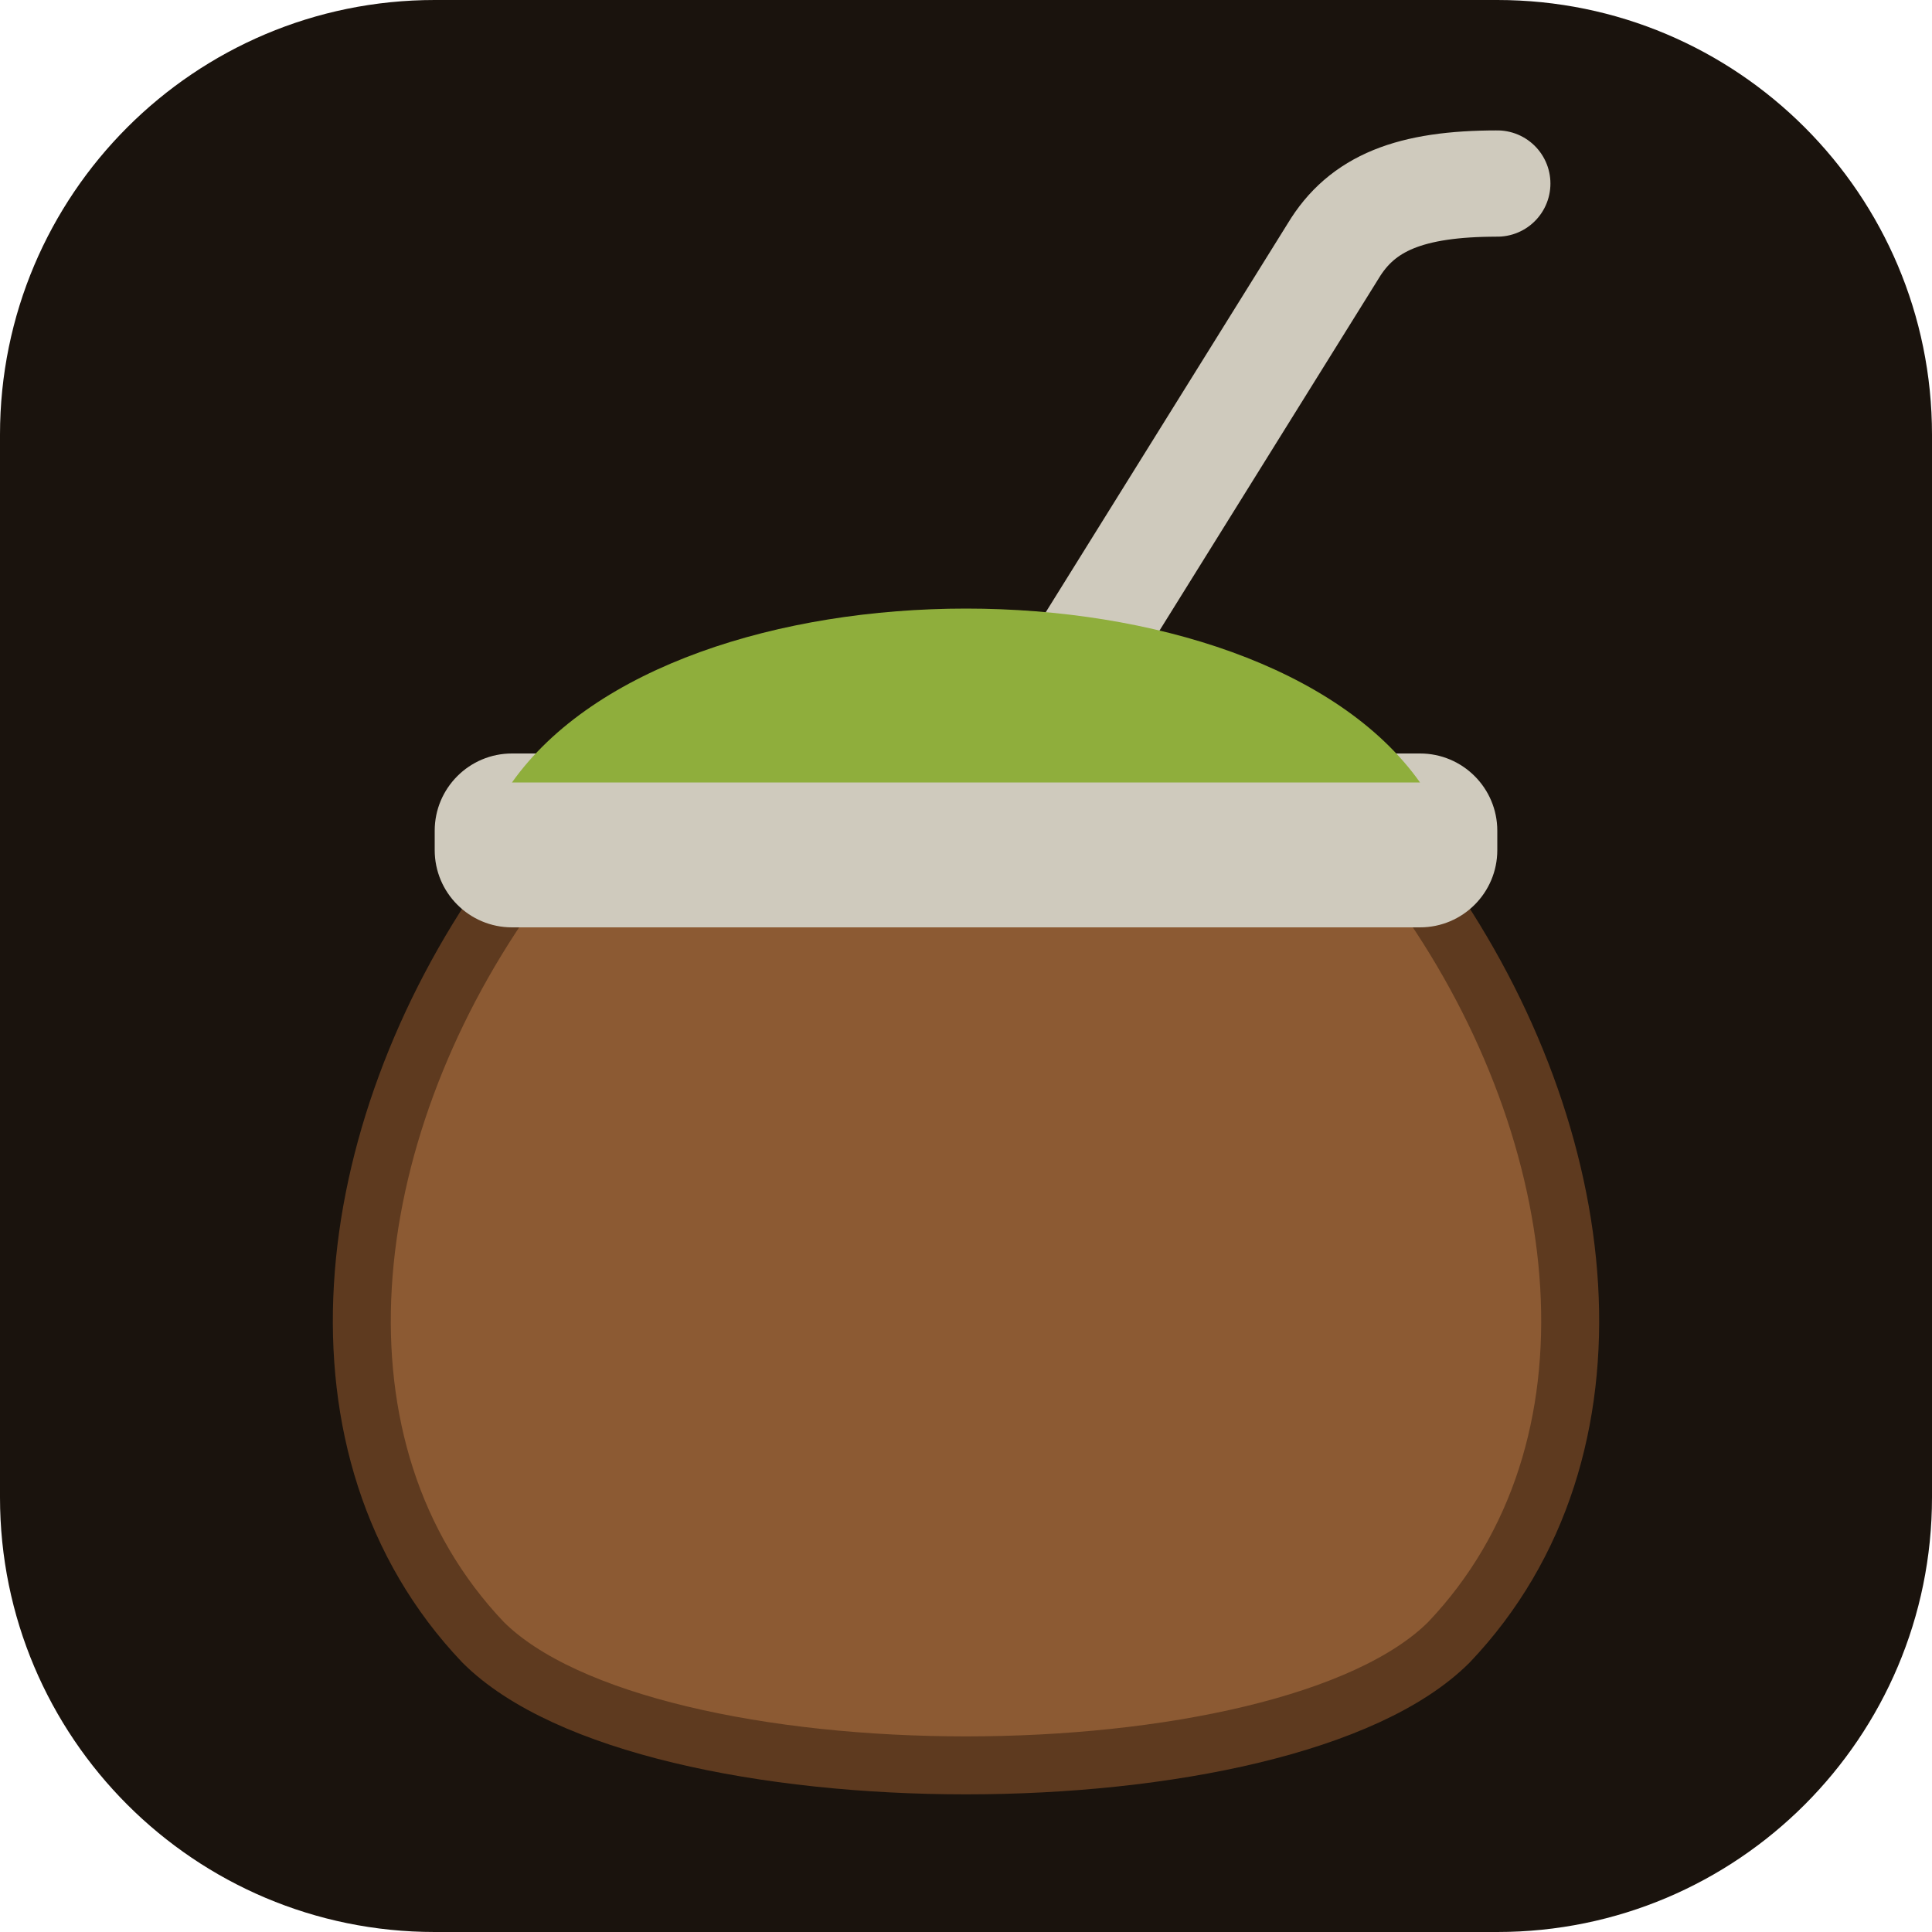
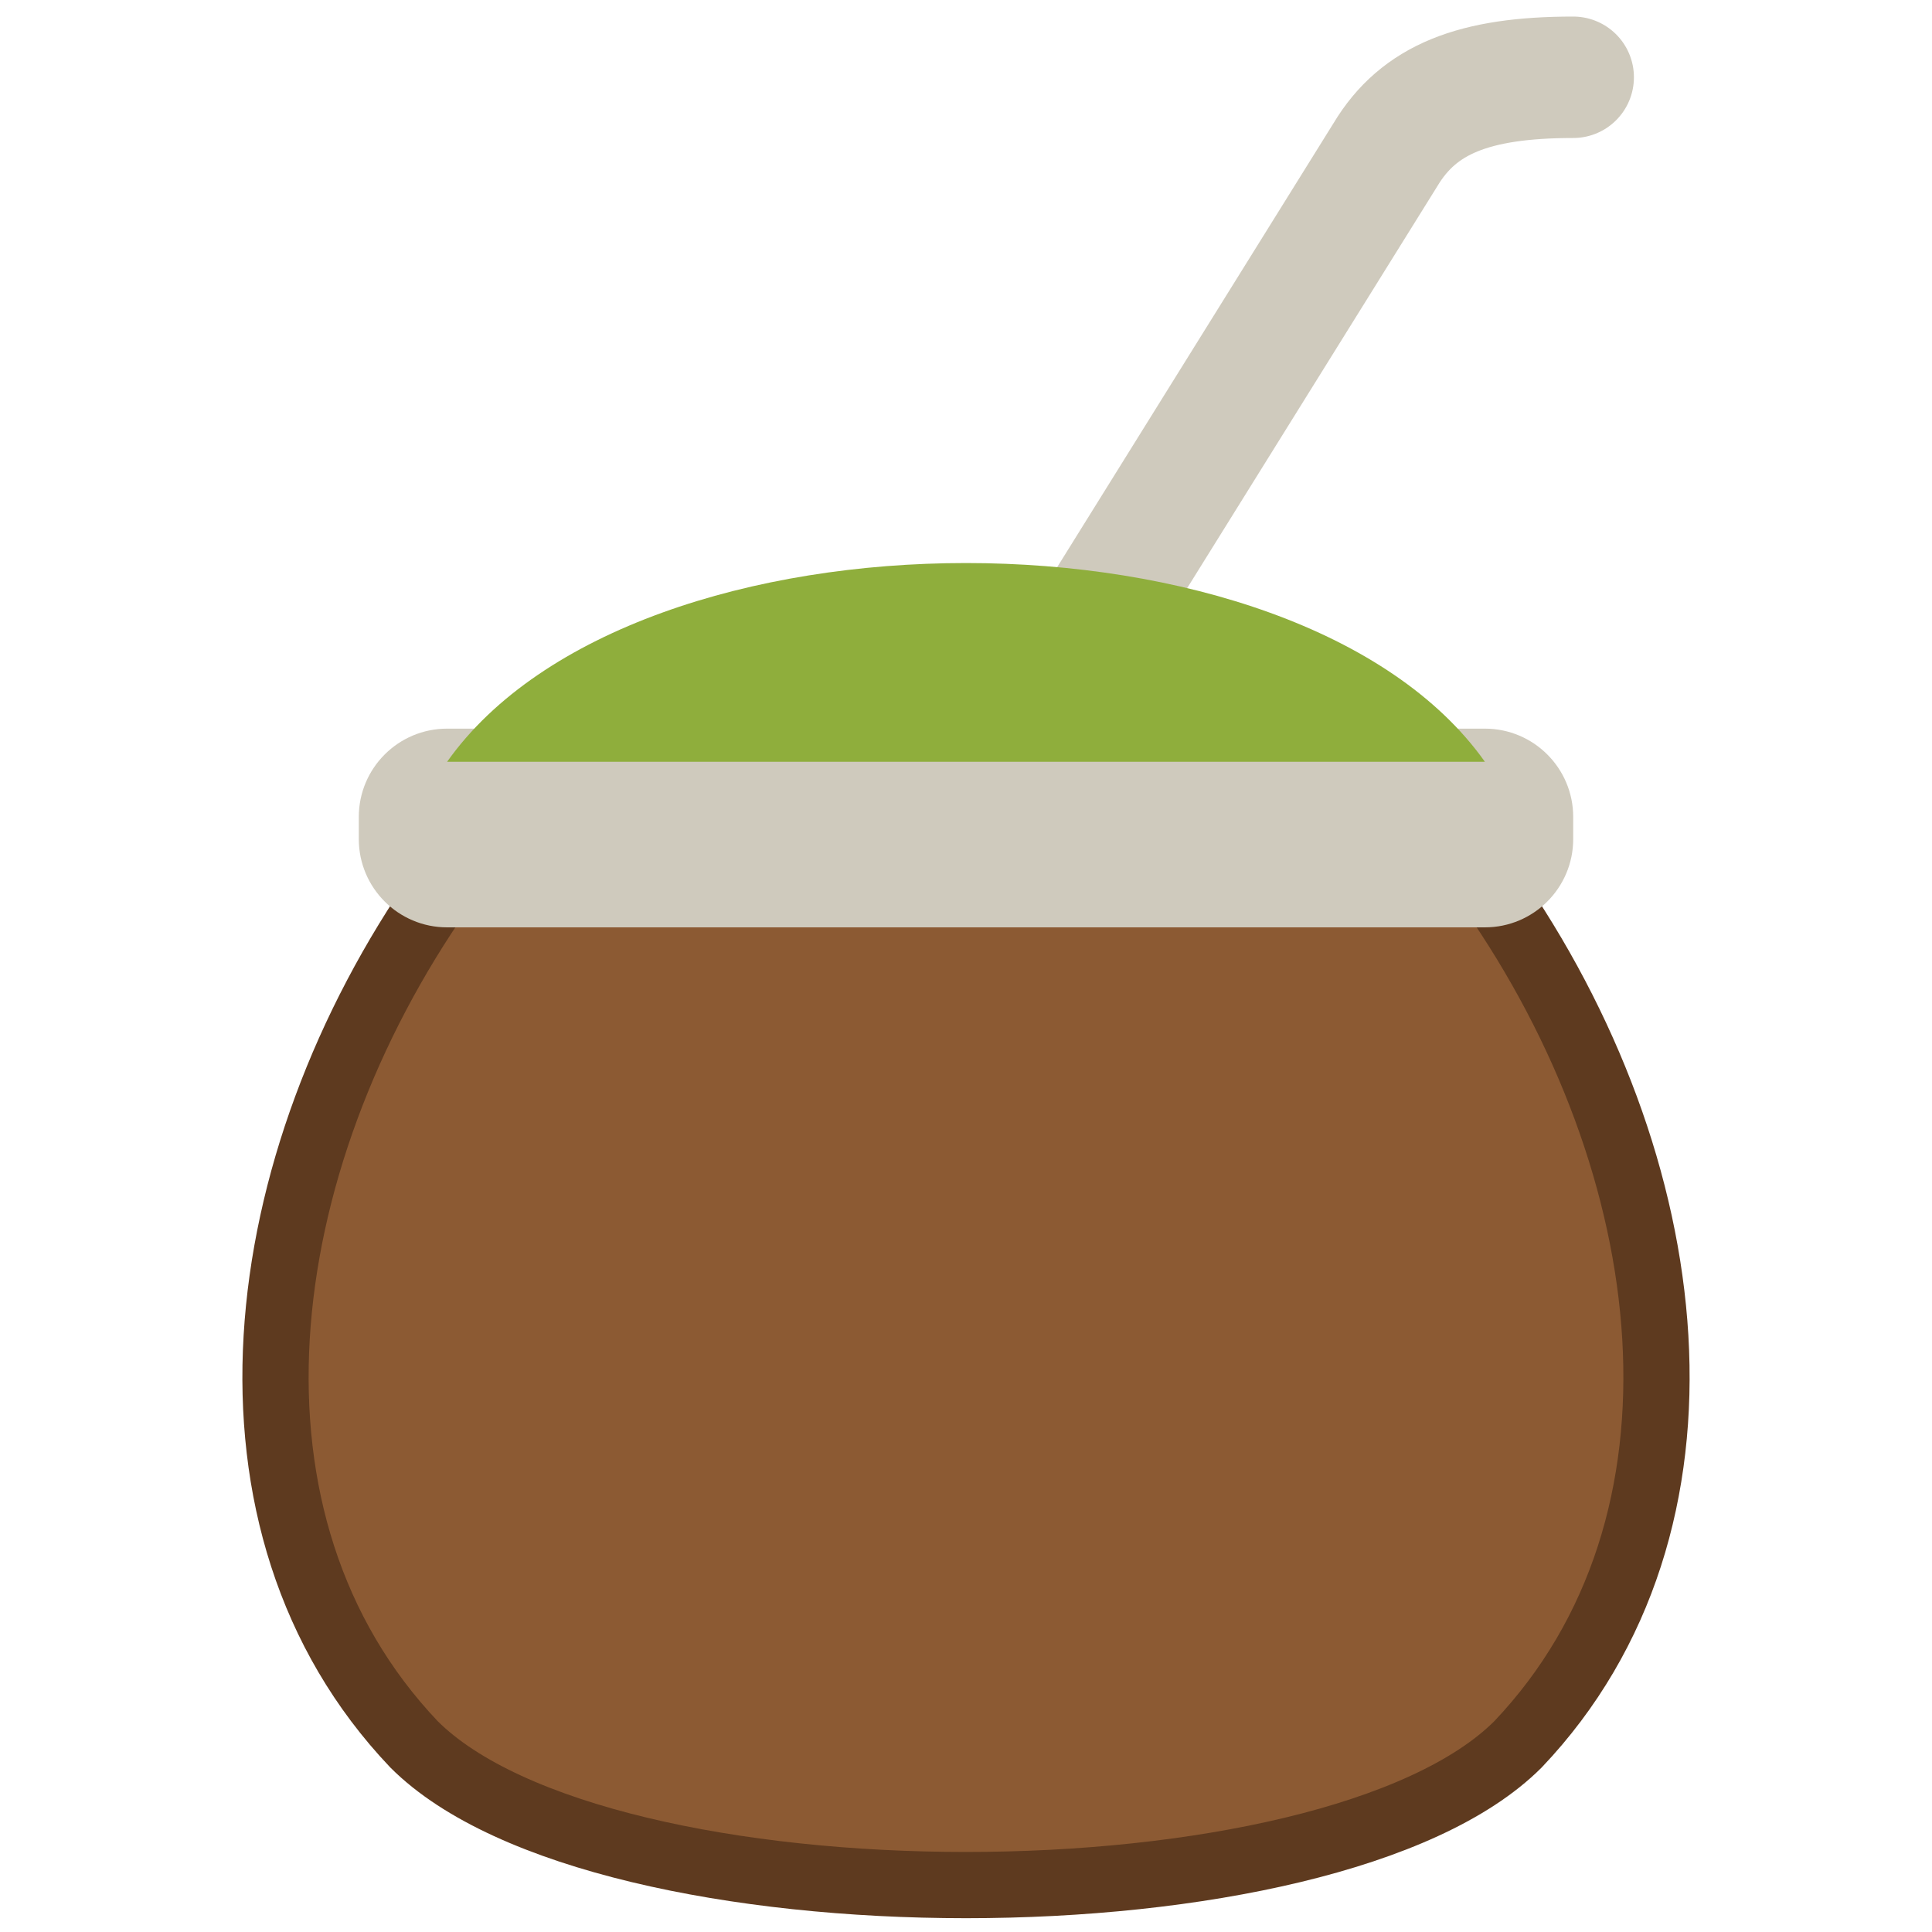
- <svg xmlns="http://www.w3.org/2000/svg" viewBox="0 0 40 40">
-   <rect width="40" height="40" rx="9" fill="#1a130d" />
+ <svg xmlns="http://www.w3.org/2000/svg" viewBox="2.5 2.4 35 35">
  <path d="M10.5 18.5C7 23.5 6.2 30 10 34c3.4 3.4 16.6 3.4 20 0 3.8-4 3-10.5-.5-15.5z" fill="#8c5a33" stroke="#5e3a1f" stroke-width="1.2" />
  <rect x="9" y="15.6" width="22" height="3.6" rx="1.6" fill="#cfcabd" />
  <path d="M21.5 15 27.6 5.2c.6-1 1.6-1.4 3.4-1.4" fill="none" stroke="#cfcabd" stroke-width="2.2" stroke-linecap="round" />
  <path d="M10.6 16.2C14 11.4 26 11.4 29.4 16.2z" fill="#8fae3c" />
</svg>
